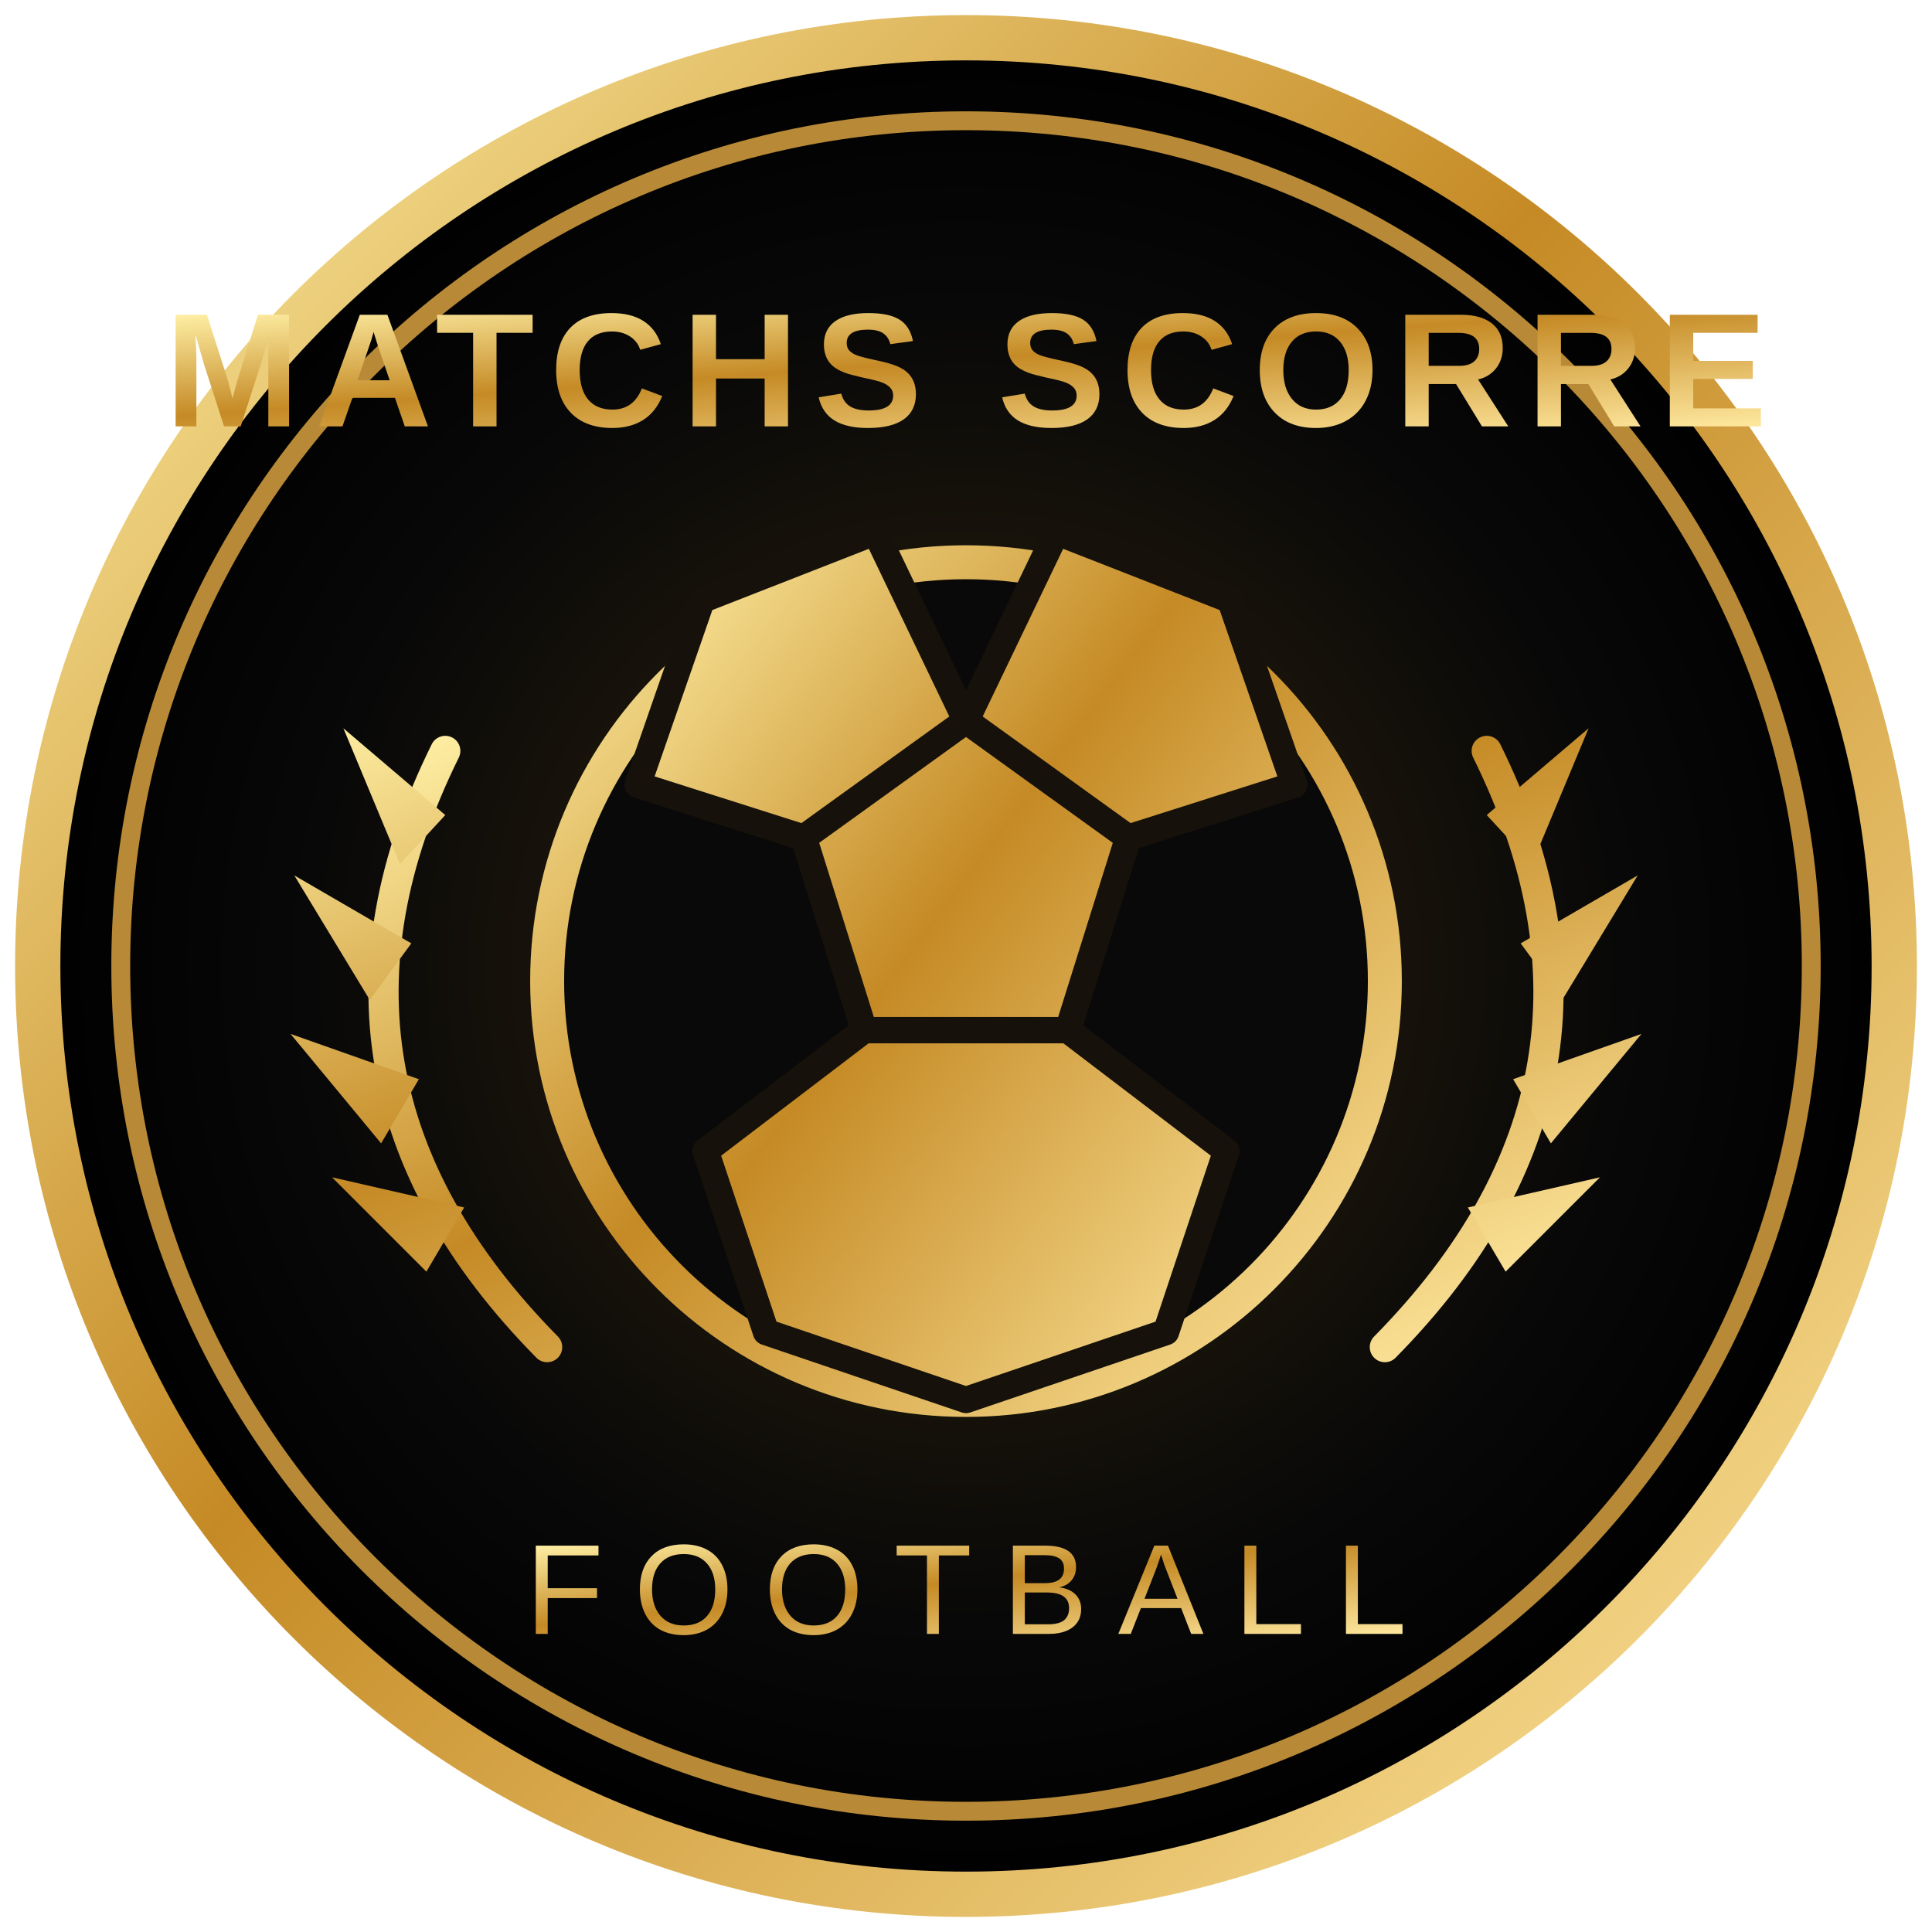
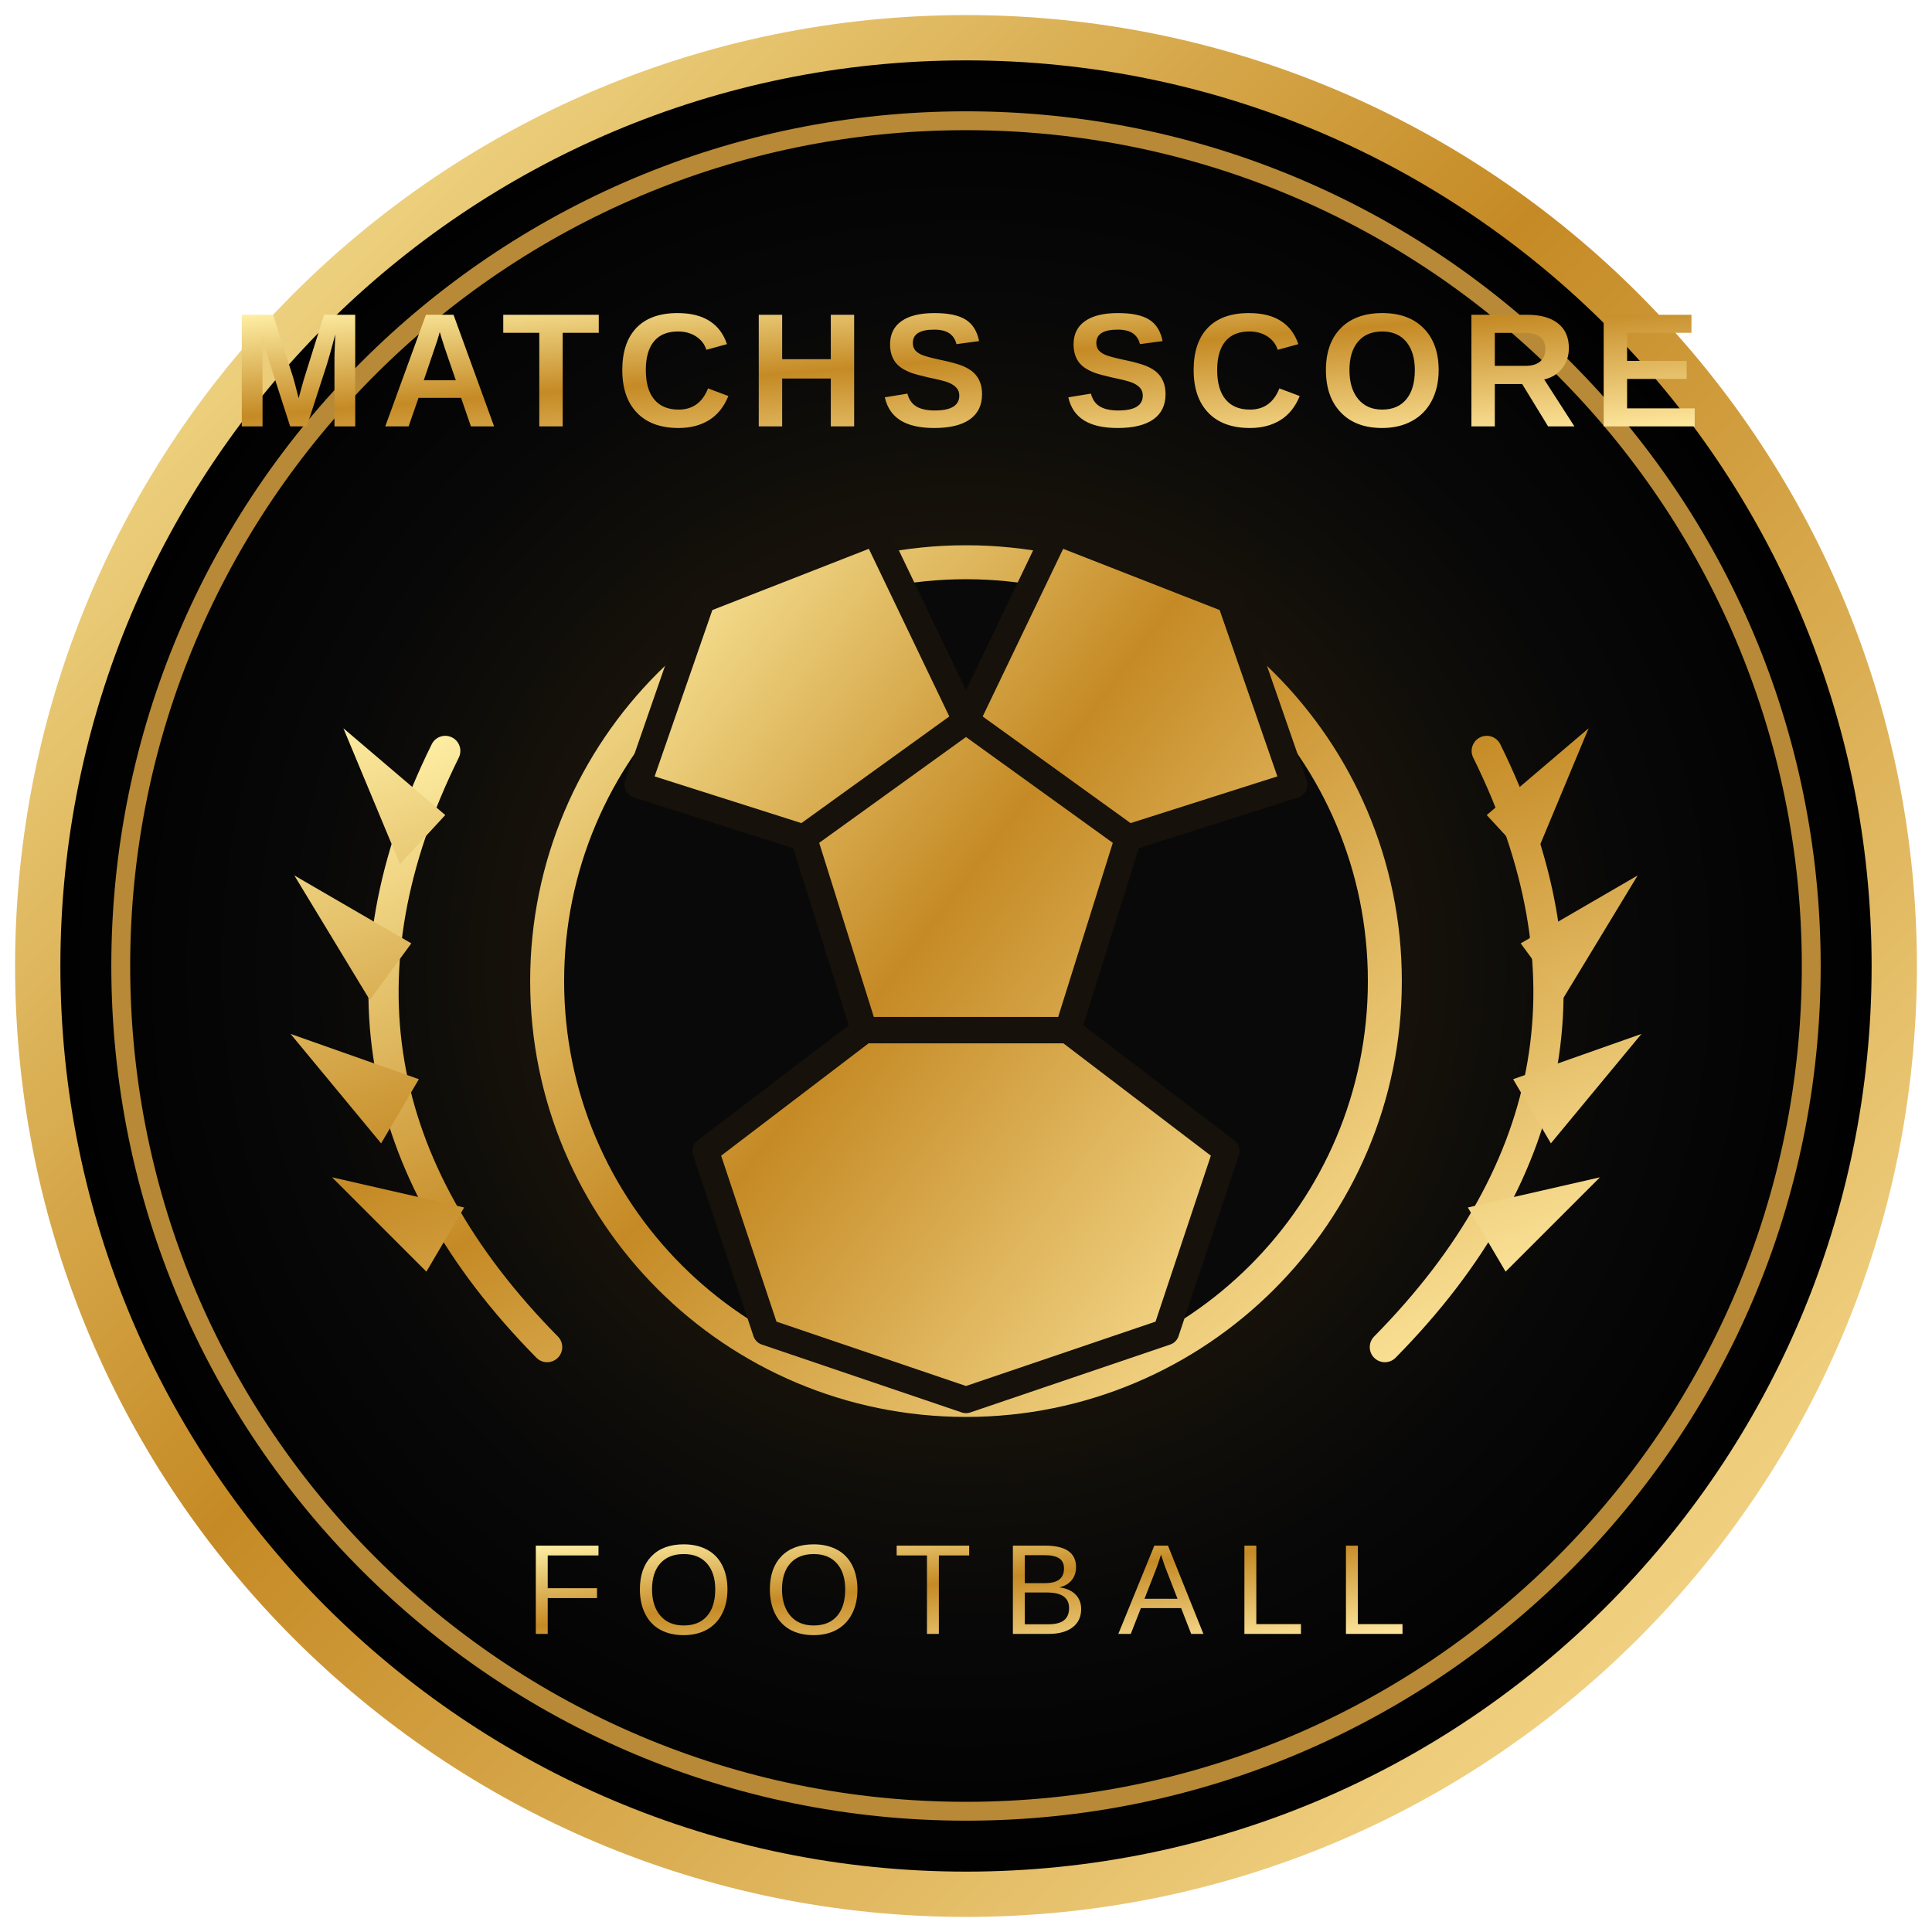
<svg xmlns="http://www.w3.org/2000/svg" viewBox="0 0 512 512">
  <defs>
    <radialGradient id="g">
      <stop stop-color="#332710" />
      <stop offset=".7" stop-color="#080808" />
      <stop offset="1" stop-color="#000" />
    </radialGradient>
    <linearGradient id="gold" x2="1" y2="1">
      <stop stop-color="#fff0a6" />
      <stop offset=".45" stop-color="#c58a25" />
      <stop offset="1" stop-color="#ffe9a0" />
    </linearGradient>
  </defs>
  <circle cx="256" cy="256" r="246" fill="url(#g)" stroke="url(#gold)" stroke-width="12" />
  <circle cx="256" cy="256" r="224" fill="none" stroke="#b88936" stroke-width="5" />
-   <text x="256" y="113" text-anchor="middle" fill="url(#gold)" font-family="Arial,sans-serif" font-size="43" font-weight="bold" letter-spacing="4">MATCHS SCORRE</text>
+   <text x="256" y="113" text-anchor="middle" fill="url(#gold)" font-family="Arial,sans-serif" font-size="43" font-weight="bold" letter-spacing="4">MATCHS SCORE</text>
  <circle cx="256" cy="260" r="111" fill="#090909" stroke="url(#gold)" stroke-width="9" />
  <path d="M256 191l43 31-16 51h-54l-16-51z M256 191l-43 31-44-14 17-49 46-18z M299 222l44-14-17-49-46-18-24 50z M229 273l-42 32 16 48 53 18 53-18 16-48-42-32z" fill="url(#gold)" stroke="#16110a" stroke-width="7" stroke-linejoin="round" />
  <g fill="none" stroke="url(#gold)" stroke-width="8" stroke-linecap="round">
    <path d="M145 357Q75 286 118 199M367 357Q437 286 394 199" />
  </g>
  <g fill="url(#gold)">
    <path d="M123 320l-35-8 25 25zM111 286l-34-12 24 29zM109 250l-31-18 20 33zM118 216l-27-23 15 36zM389 320l35-8-25 25zM401 286l34-12-24 29zM403 250l31-18-20 33zM394 216l27-23-15 36z" />
  </g>
  <text x="256" y="433" text-anchor="middle" fill="url(#gold)" font-family="Arial,sans-serif" font-size="34" letter-spacing="8">FOOTBALL</text>
</svg>
